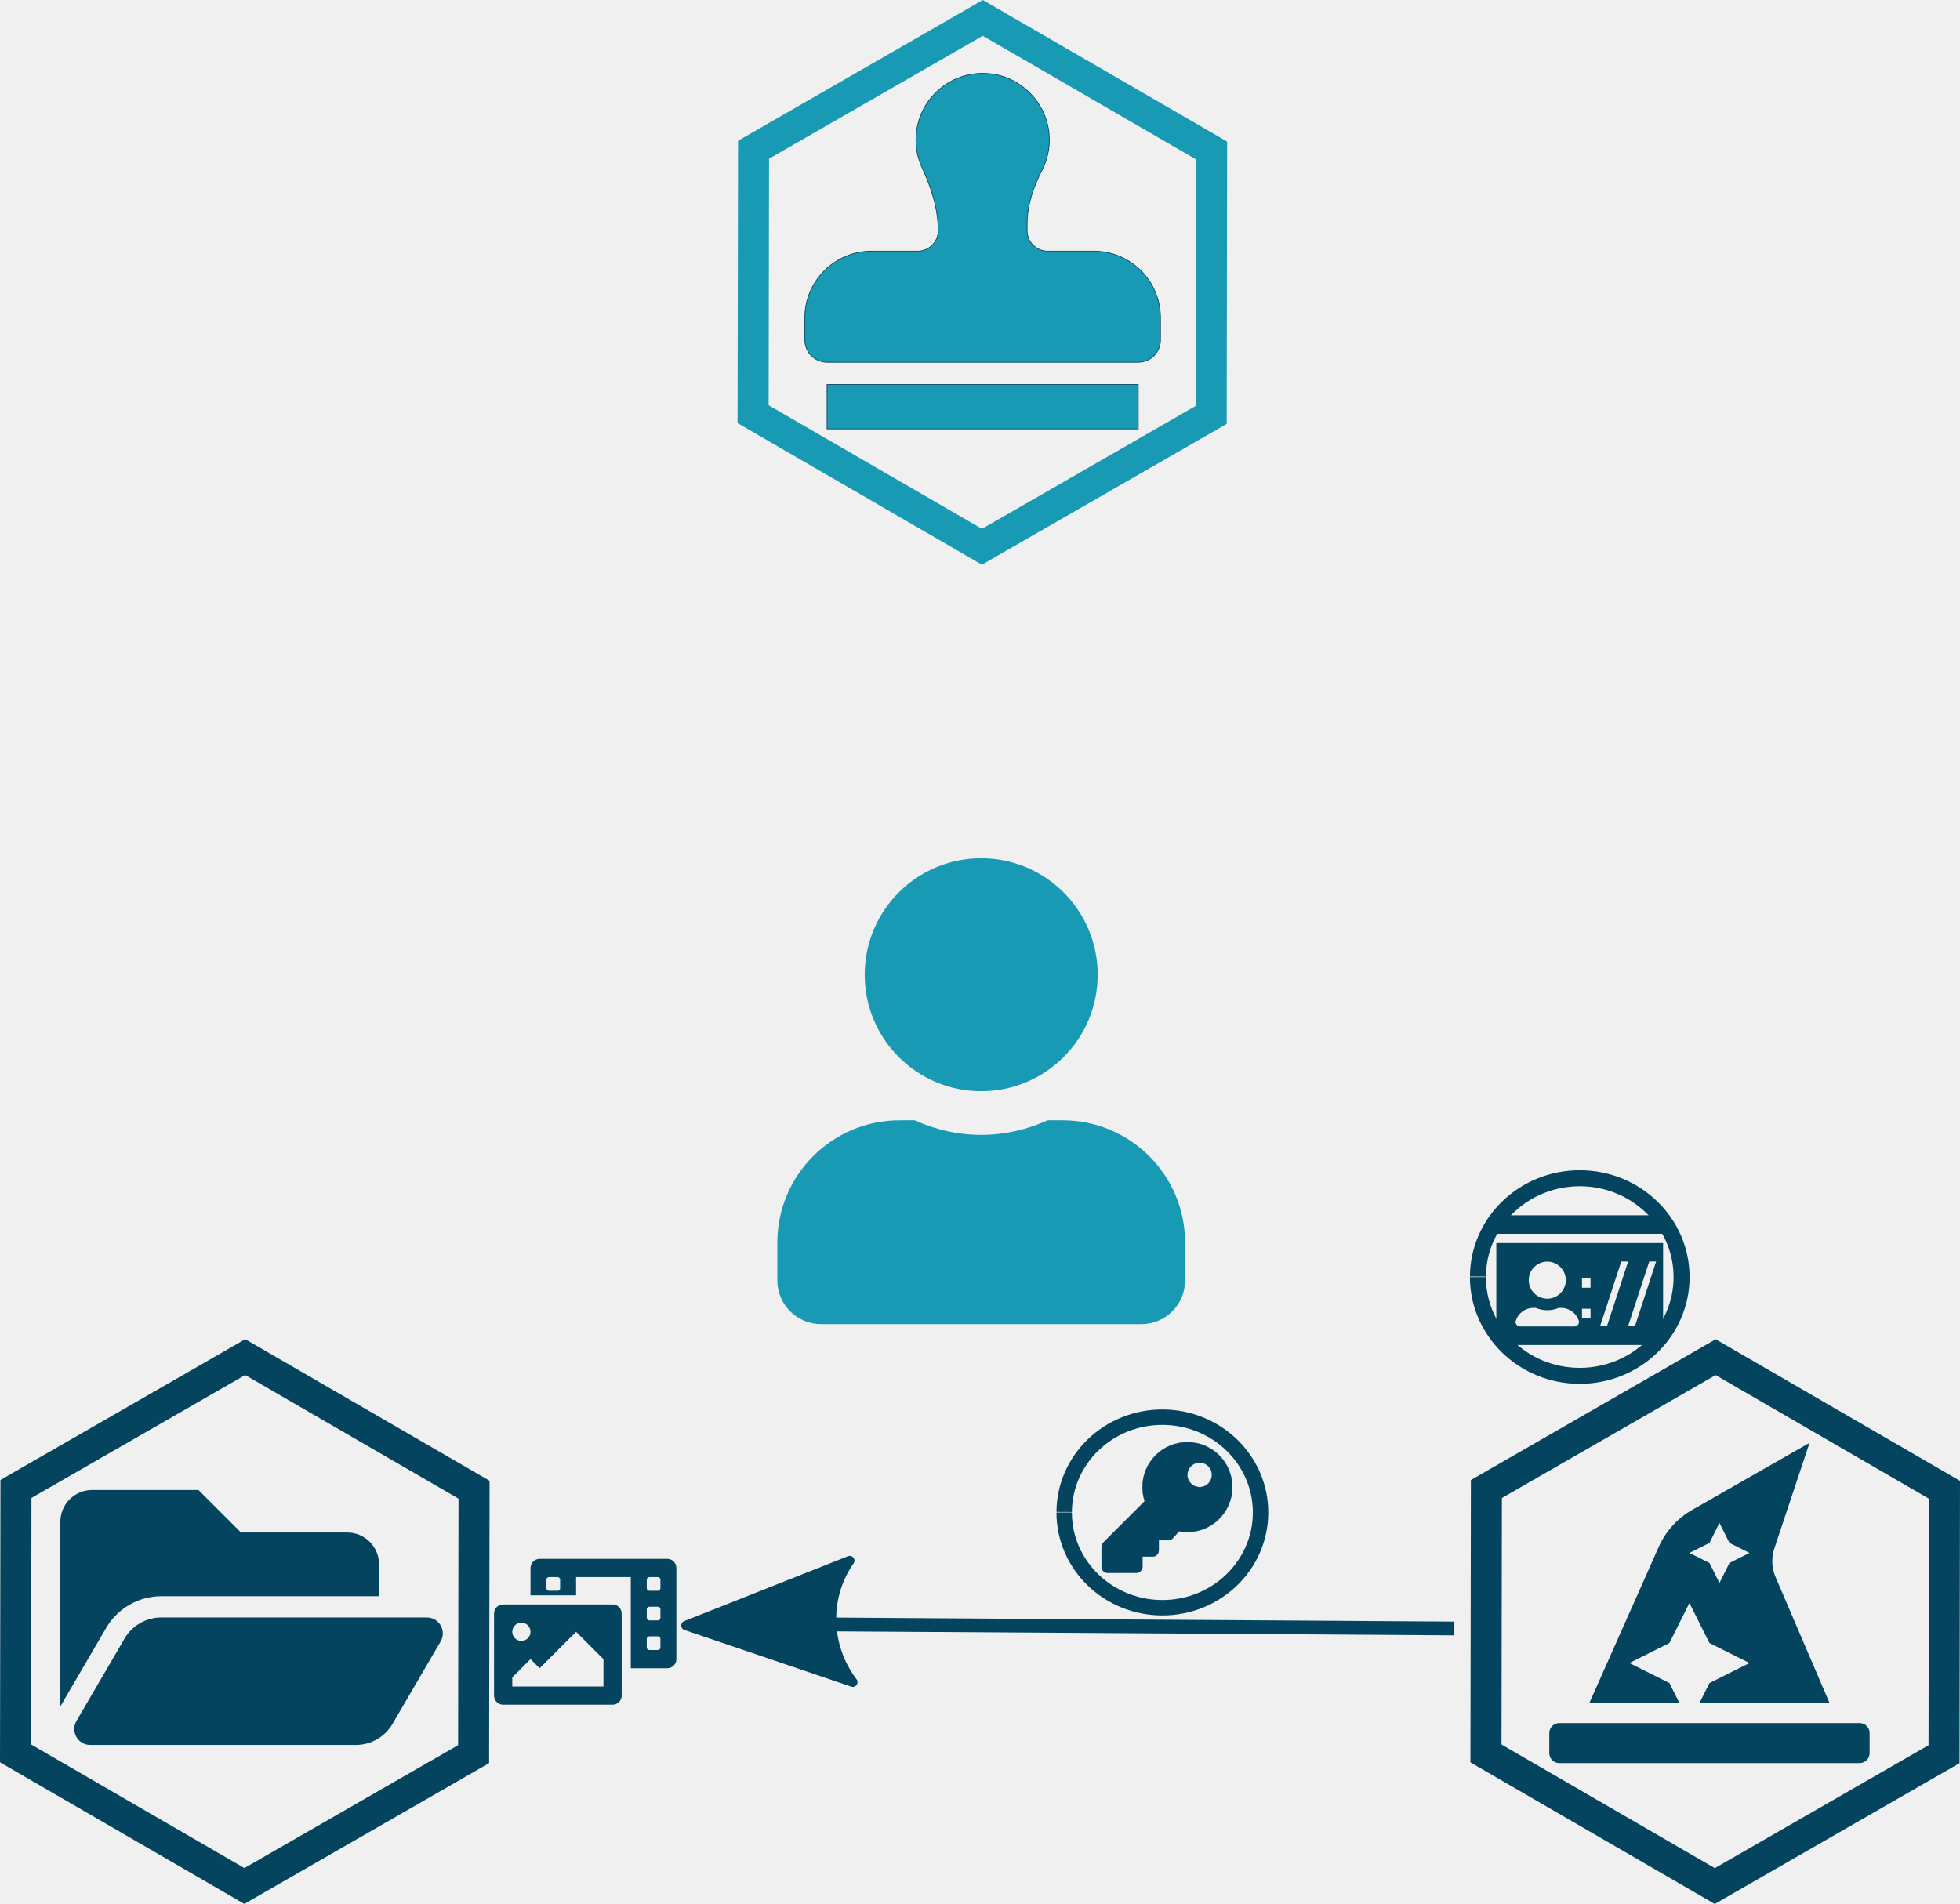
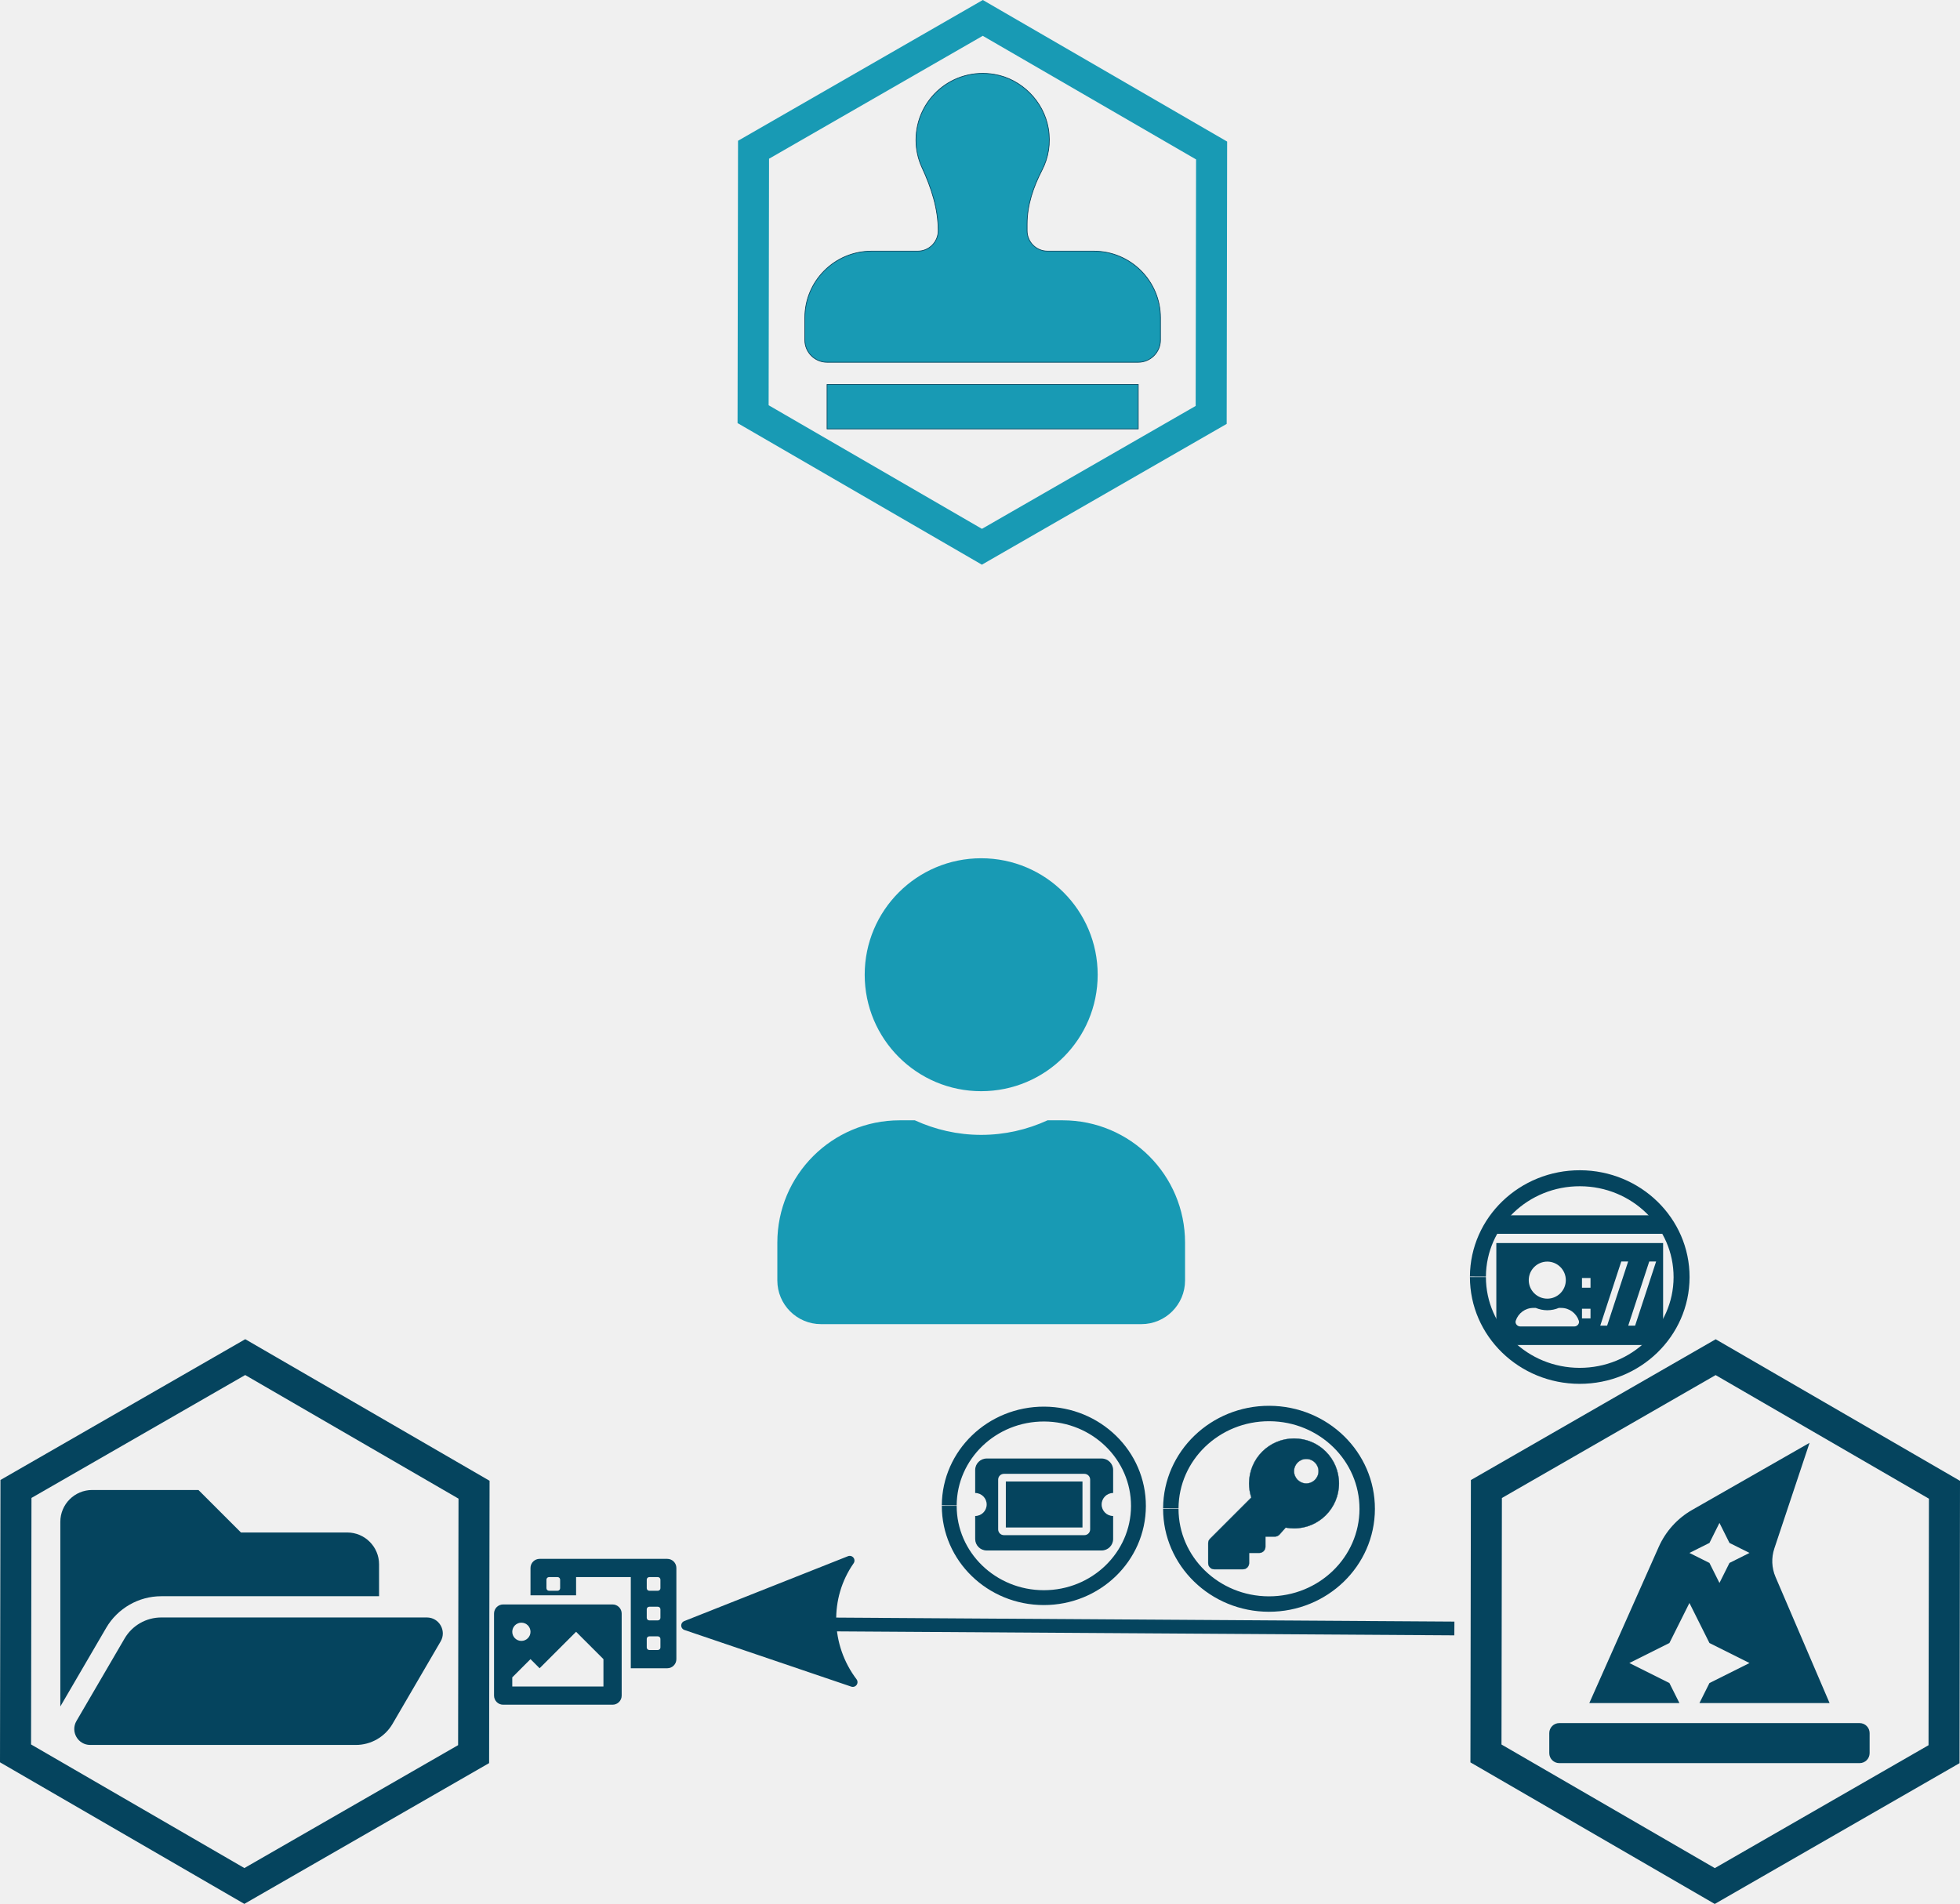
<svg xmlns="http://www.w3.org/2000/svg" width="569.821mm" height="553.622mm" viewBox="0 0 569.821 553.622" version="1.1" id="svg1547">
  <defs id="defs1541">
    <marker style="overflow:visible" id="marker915" refX="0" refY="0" orient="auto">
      <path transform="matrix(-1.1,0,0,-1.1,-1.1,0)" d="M 8.719,4.034 -2.207,0.016 8.719,-4.002 c -1.745,2.372 -1.735,5.617 -6e-7,8.035 z" style="fill:#05445e;fill-opacity:1;fill-rule:evenodd;stroke:#05445e;stroke-width:0.625;stroke-linejoin:round;stroke-opacity:1" id="path913" />
    </marker>
    <marker style="overflow:visible" id="marker10205" refX="0" refY="0" orient="auto">
      <path transform="matrix(-1.1,0,0,-1.1,-1.1,0)" d="M 8.719,4.034 -2.207,0.016 8.719,-4.002 c -1.745,2.372 -1.735,5.617 -6e-7,8.035 z" style="fill:#a5a5a5;fill-opacity:0;fill-rule:evenodd;stroke:#a5a5a5;stroke-width:0.625;stroke-linejoin:round;stroke-opacity:0" id="path10203" />
    </marker>
    <marker orient="auto" refY="0" refX="0" id="marker6448" style="overflow:visible">
      <path id="path6446" style="fill:#05445e;fill-opacity:1;fill-rule:evenodd;stroke:#05445e;stroke-width:0.625;stroke-linejoin:round;stroke-opacity:1" d="M 8.719,4.034 -2.207,0.016 8.719,-4.002 c -1.745,2.372 -1.735,5.617 -6e-7,8.035 z" transform="matrix(1.1,0,0,1.1,1.1,0)" />
    </marker>
  </defs>
  <g id="layer1" transform="translate(1315.128,154.1265)">
    <path d="m -1177.438,355.933 -66.65,38.335 -66.524,-38.554 0.126,-76.888 66.65,-38.335 66.524,38.554 z" id="path2549" style="fill:none;fill-opacity:1;stroke:#05445e;stroke-width:9.022;stroke-miterlimit:4;stroke-dasharray:none;stroke-opacity:1" />
    <path d="m -1187.027,323.164 -13.982,23.969 a 12.355,12.355 0 0 1 -10.672,6.13 h -77.216 c -3.576,0 -5.804,-3.879 -4.002,-6.968 l 13.982,-23.969 a 12.356,12.356 0 0 1 10.672,-6.13 h 77.216 c 3.576,0 5.804,3.879 4.002,6.968 z m -81.218,-13.146 h 63.323 v -9.267 c 0,-5.118 -4.149,-9.267 -9.267,-9.267 h -30.889 l -12.356,-12.356 h -30.889 c -5.118,0 -9.267,4.149 -9.267,9.267 v 53.679 l 13.336,-22.861 c 3.308,-5.672 9.443,-9.195 16.009,-9.195 z" id="path2-3" style="fill:#05445e;fill-opacity:1;stroke-width:0.193" />
    <path style="fill:none;fill-opacity:1;stroke:#05445e;stroke-width:9.022;stroke-miterlimit:4;stroke-dasharray:none;stroke-opacity:1" id="path2549-6" d="m -749.948,355.952 -66.65,38.335 -66.524,-38.554 0.126,-76.888 66.65,-38.335 66.524,38.554 z" />
    <path style="fill:#05445e;fill-opacity:1;stroke-width:0.182" id="path2-7" d="m -774.492,346.907 h -87.312 c -1.608,0 -2.91,1.302 -2.91,2.91 v 5.821 c 0,1.608 1.302,2.91 2.91,2.91 h 87.312 c 1.608,0 2.91,-1.302 2.91,-2.91 v -5.821 c 0,-1.608 -1.302,-2.91 -2.91,-2.91 z m -55.298,-11.642 -11.642,-5.821 11.642,-5.821 5.821,-11.642 5.821,11.642 11.642,5.821 -11.642,5.821 -2.91,5.821 h 37.835 l -15.718,-36.677 a 11.633,11.633 0 0 1 -0.344,-8.267 l 10.241,-30.727 -34.121,19.498 a 23.281,23.281 0 0 0 -9.724,10.759 l -20.184,45.413 h 26.194 z m 11.642,-40.746 2.91,-5.821 2.91,5.821 5.821,2.91 -5.821,2.91 -2.91,5.821 -2.91,-5.821 -5.821,-2.91 z" />
    <g transform="translate(-1127.808,-211.0355)" id="g3794" style="opacity:1;stroke:#05445e;stroke-opacity:1">
      <path d="M 164.798,177.56 98.147,215.894 31.624,177.34 31.75,100.452 98.4,62.118 164.924,100.671 Z" id="path2549-7" style="fill:none;fill-opacity:1;stroke:#189ab4;stroke-width:9.022;stroke-miterlimit:4;stroke-dasharray:none;stroke-opacity:1" />
      <path d="M 53.124,181.628 H 143.595 V 168.703 H 53.124 Z m 77.546,-51.697 h -13.441 c -3.284,0 -5.945,-2.662 -5.945,-5.945 v -1.91 c 0,-5.527 1.793,-10.786 4.334,-15.695 1.84,-3.556 2.605,-7.753 1.828,-12.201 -1.367,-7.831 -7.769,-14.277 -15.602,-15.64 -12.244,-2.13 -22.87,7.234 -22.87,19.082 0,2.859 0.63,5.561 1.755,7.993 2.692,5.826 4.707,11.939 4.707,18.359 v 0.014 c 0,3.284 -2.662,5.945 -5.945,5.945 H 66.049 c -10.707,0 -19.386,8.679 -19.386,19.386 v 6.462 c 0,3.568 2.894,6.462 6.462,6.462 h 90.47 c 3.568,0 6.462,-2.894 6.462,-6.462 v -6.462 c 0,-10.707 -8.679,-19.386 -19.386,-19.386 z" id="path2-35" style="fill:#189ab4;fill-opacity:1;stroke:#05445e;stroke-width:0.202;stroke-opacity:1" />
    </g>
    <path d="m -1029.872,163.168 c 18.706,0 33.867,-15.161 33.867,-33.867 0,-18.706 -15.161,-33.867 -33.867,-33.867 -18.706,0 -33.867,15.161 -33.867,33.867 0,18.706 15.161,33.867 33.867,33.867 z m 23.707,8.467 h -4.418 c -5.874,2.699 -12.409,4.233 -19.288,4.233 -6.879,0 -13.388,-1.535 -19.288,-4.233 h -4.418 c -19.632,0 -35.56,15.928 -35.56,35.56 v 11.007 c 0,7.011 5.689,12.7 12.7,12.7 h 93.133 c 7.011,0 12.7,-5.689 12.7,-12.7 v -11.007 c 0,-19.632 -15.928,-35.56 -35.56,-35.56 z" id="path2-6" style="fill:#189ab4;fill-opacity:1;stroke-width:0.265" />
    <rect style="fill:#ffffff;fill-opacity:1;stroke:#ffffff;stroke-width:1.35;stroke-miterlimit:4;stroke-dasharray:none;stroke-opacity:1" id="rect4544" width="0" height="29.296" x="-829.625" y="138.459" />
-     <g id="g1055" transform="translate(-211.1221,255.297)" style="stroke:#05445e;stroke-opacity:1">
+     <g id="g1055" transform="translate(-180.1188,254.2279)" style="stroke:#05445e;stroke-opacity:1">
      <path d="m -794.624,30.22 a 28.547,27.702 0 0 1 28.657,-27.559 28.547,27.702 0 0 1 28.437,27.773 28.547,27.702 0 0 1 -28.584,27.631 28.547,27.702 0 0 1 -28.511,-27.702" id="path1370" style="fill:none;fill-opacity:1;stroke:#05445e;stroke-width:4.484;stroke-miterlimit:4;stroke-dasharray:none;stroke-opacity:1" />
      <path style="fill:#05445e;fill-opacity:1;stroke:#05445e;stroke-width:0.074;stroke-opacity:1" id="path2" d="m -745.734,22.996 c 0,7.218 -5.851,13.069 -13.07,13.069 -0.833,0 -1.648,-0.079 -2.438,-0.228 l -1.783,2.006 a 1.782,1.782 0 0 1 -1.332,0.598 h -2.764 v 2.97 c 0,0.984 -0.798,1.782 -1.782,1.782 h -2.97 v 2.97 c 0,0.984 -0.798,1.782 -1.782,1.782 h -8.317 c -0.984,0 -1.782,-0.798 -1.782,-1.782 v -5.797 c 0,-0.473 0.188,-0.926 0.522,-1.26 l 12.015,-12.015 c -0.425,-1.289 -0.656,-2.666 -0.656,-4.097 0,-7.218 5.851,-13.069 13.069,-13.07 7.239,-7.47e-5 13.07,5.83 13.07,13.07 z m -13.07,-3.564 c 0,1.969 1.596,3.564 3.564,3.564 1.969,0 3.564,-1.596 3.564,-3.564 0,-1.969 -1.596,-3.564 -3.564,-3.564 -1.969,0 -3.564,1.596 -3.564,3.564 z" />
    </g>
    <g transform="translate(-972.0837,91.35685)" id="g837">
      <g id="g1051" transform="matrix(0.5153881,0,0,0.5153881,61.2934,69.79337)">
        <path d="M 49.149,108.481 A 57.441,55.74 0 0 1 106.811,53.028 57.441,55.74 0 0 1 164.03,108.911 57.441,55.74 0 0 1 106.515,164.508 57.441,55.74 0 0 1 49.148,108.768" id="path1370-7" style="fill:none;fill-opacity:1;stroke:#05445e;stroke-width:9.022;stroke-miterlimit:4;stroke-dasharray:none;stroke-opacity:1" />
        <path d="m 67.37,73.92 c -4.329,0 -7.84,3.512 -7.84,7.84 v 2.613 h 94.084 v -2.613 c 0,-4.329 -3.512,-7.84 -7.84,-7.84 z m -7.84,15.681 v 49.655 c 0,4.329 3.512,7.84 7.84,7.84 h 78.403 c 4.329,0 7.84,-3.512 7.84,-7.84 V 89.601 Z m 70.486,10.382 h 3.877 l -11.858,36.21 h -3.876 z m 15.78,0 h 3.877 l -11.858,36.21 h -3.876 z m -57.518,0.072 c 5.766,0 10.454,4.688 10.454,10.454 0,5.766 -4.688,10.454 -10.454,10.454 -5.766,0 -10.454,-4.688 -10.454,-10.454 0,-5.766 4.688,-10.454 10.454,-10.454 z m 19.574,9.265 h 4.811 v 5.465 h -4.811 z m -27.414,16.869 h 1.339 c 2.009,0.833 4.198,1.307 6.501,1.307 2.303,0 4.508,-0.474 6.501,-1.307 h 1.339 c 4.639,0 8.575,3.022 9.947,7.219 0.523,1.617 -0.849,3.234 -2.548,3.234 H 73.038 c -1.699,0 -3.071,-1.634 -2.548,-3.234 1.372,-4.198 5.309,-7.219 9.947,-7.219 z m 27.414,0.451 h 4.811 v 5.465 h -4.811 z" id="path2-5" style="fill:#05445e;fill-opacity:1;stroke-width:0.163" />
      </g>
      <rect y="95.093" x="163.004" height="31.893" width="0" id="rect4544-3" style="fill:#ffffff;fill-opacity:1;stroke:#ffffff;stroke-width:1.47;stroke-miterlimit:4;stroke-dasharray:none;stroke-opacity:1" />
    </g>
    <path style="fill:none;stroke:#05445e;stroke-width:4;stroke-linecap:butt;stroke-linejoin:miter;stroke-miterlimit:4;stroke-dasharray:none;stroke-opacity:1;marker-end:url(#marker915)" d="m -892.306,319.395 -207.401,-1.336 -10.691,0.267" id="path905" />
    <path d="m -1121.139,299.154 h -37.108 a 2.651,2.651 0 0 0 -2.651,2.651 v 7.952 h 13.253 v -5.301 h 15.903 v 26.506 h 10.602 a 2.651,2.651 0 0 0 2.651,-2.651 v -26.506 a 2.651,2.651 0 0 0 -2.651,-2.651 z m -31.144,8.531 a 0.745,0.745 0 0 1 -0.746,0.745 h -2.485 a 0.745,0.745 0 0 1 -0.745,-0.745 v -2.485 a 0.745,0.745 0 0 1 0.745,-0.745 h 2.485 a 0.745,0.745 0 0 1 0.746,0.745 z m 29.156,17.229 a 0.745,0.745 0 0 1 -0.746,0.745 h -2.485 a 0.745,0.745 0 0 1 -0.745,-0.745 v -2.485 a 0.745,0.745 0 0 1 0.745,-0.745 h 2.485 a 0.745,0.745 0 0 1 0.746,0.745 z m 0,-8.614 a 0.745,0.745 0 0 1 -0.746,0.745 h -2.485 a 0.745,0.745 0 0 1 -0.745,-0.745 v -2.485 a 0.745,0.745 0 0 1 0.745,-0.745 h 2.485 a 0.745,0.745 0 0 1 0.746,0.745 z m 0,-8.614 a 0.745,0.745 0 0 1 -0.746,0.745 h -2.485 a 0.745,0.745 0 0 1 -0.745,-0.745 v -2.485 a 0.745,0.745 0 0 1 0.745,-0.745 h 2.485 a 0.745,0.745 0 0 1 0.746,0.745 z m -13.915,4.721 h -31.807 a 2.651,2.651 0 0 0 -2.651,2.651 v 23.855 a 2.651,2.651 0 0 0 2.651,2.651 h 31.807 a 2.651,2.651 0 0 0 2.651,-2.651 v -23.855 a 2.651,2.651 0 0 0 -2.651,-2.651 z m -26.506,5.301 a 2.651,2.651 0 1 1 -2.651,2.651 2.651,2.651 0 0 1 2.651,-2.651 z m 23.855,18.554 h -26.506 v -2.651 l 5.301,-5.301 2.651,2.651 10.602,-10.602 7.952,7.952 z" id="path2-36" style="fill:#05445e;fill-opacity:1;stroke-width:0.083" />
+     <g id="g955" transform="matrix(0.4788052,0,0,0.4788052,-779.299,421.5513)">
+       <path d="m -542.726,-288.111 a 57.441,55.74 0 0 1 57.662,-55.453 57.441,55.74 0 0 1 57.219,55.883 57.441,55.74 0 0 1 -57.515,55.597 57.441,55.74 0 0 1 -57.367,-55.74" id="path1370-3" style="fill:none;fill-opacity:1;stroke:#05445e;stroke-width:9.022;stroke-miterlimit:4;stroke-dasharray:none;stroke-opacity:1" />
+       <path id="path2-67" d="m -508.364,-302.61 h 46.538 v 27.923 h -46.538 z m 58.173,13.961 c 0,3.855 3.125,6.981 6.981,6.981 v 13.961 c 0,3.855 -3.125,6.981 -6.981,6.981 h -69.807 c -3.855,0 -6.981,-3.125 -6.981,-6.981 v -13.961 c 3.855,0 6.981,-3.125 6.981,-6.981 0,-3.855 -3.125,-6.981 -6.981,-6.981 v -13.961 c 0,-3.855 3.125,-6.981 6.981,-6.981 h 69.807 c 3.855,0 6.981,3.125 6.981,6.981 v 13.961 c -3.855,0 -6.981,3.125 -6.981,6.981 z m -6.981,-15.125 c 0,-1.928 -1.563,-3.49 -3.49,-3.49 h -48.865 c -1.928,0 -3.49,1.563 -3.49,3.49 v 30.25 c 0,1.928 1.563,3.49 3.49,3.49 h 48.865 c 1.928,0 3.49,-1.563 3.49,-3.49 z" style="fill:#05445e;fill-opacity:1;stroke-width:0.145" />
+     </g>
  </g>
</svg>
